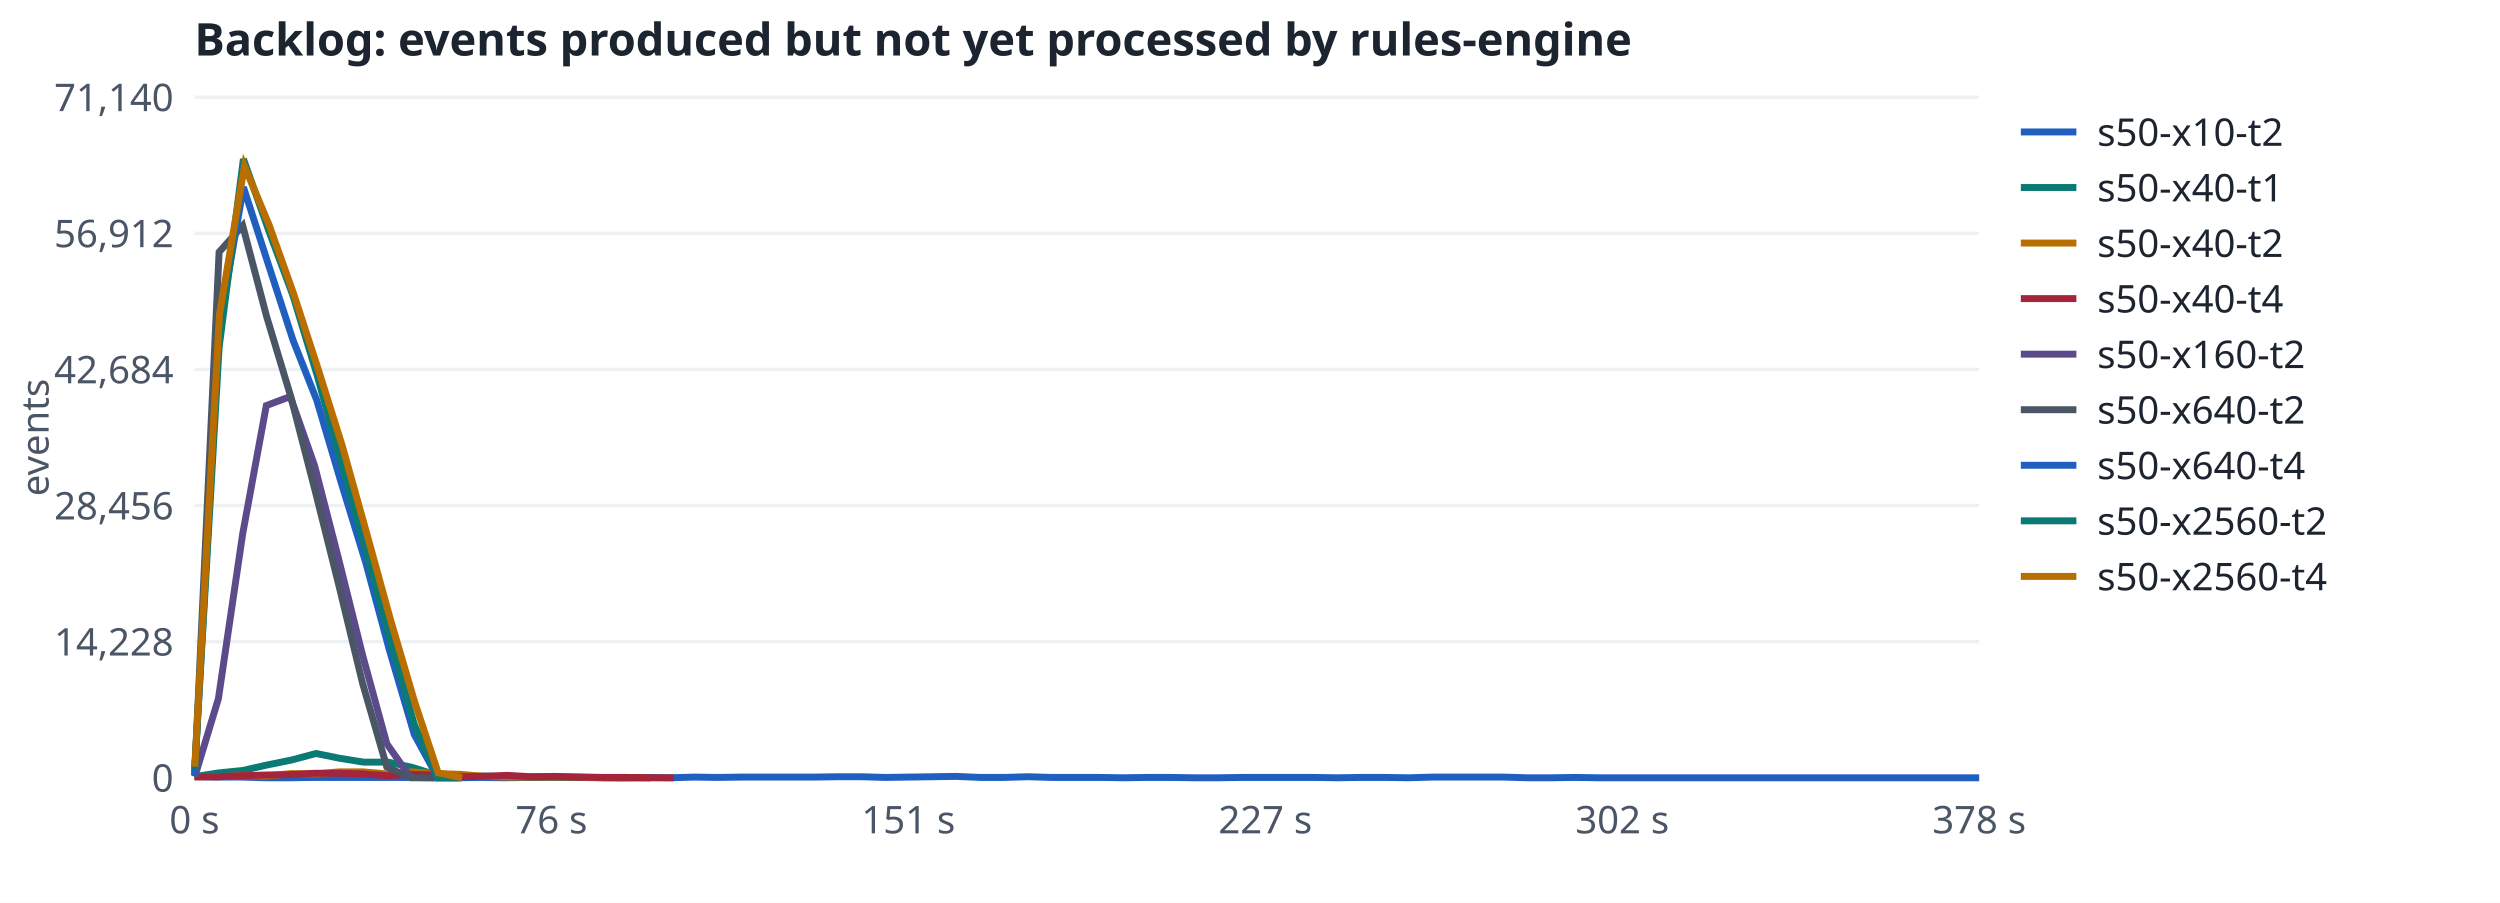
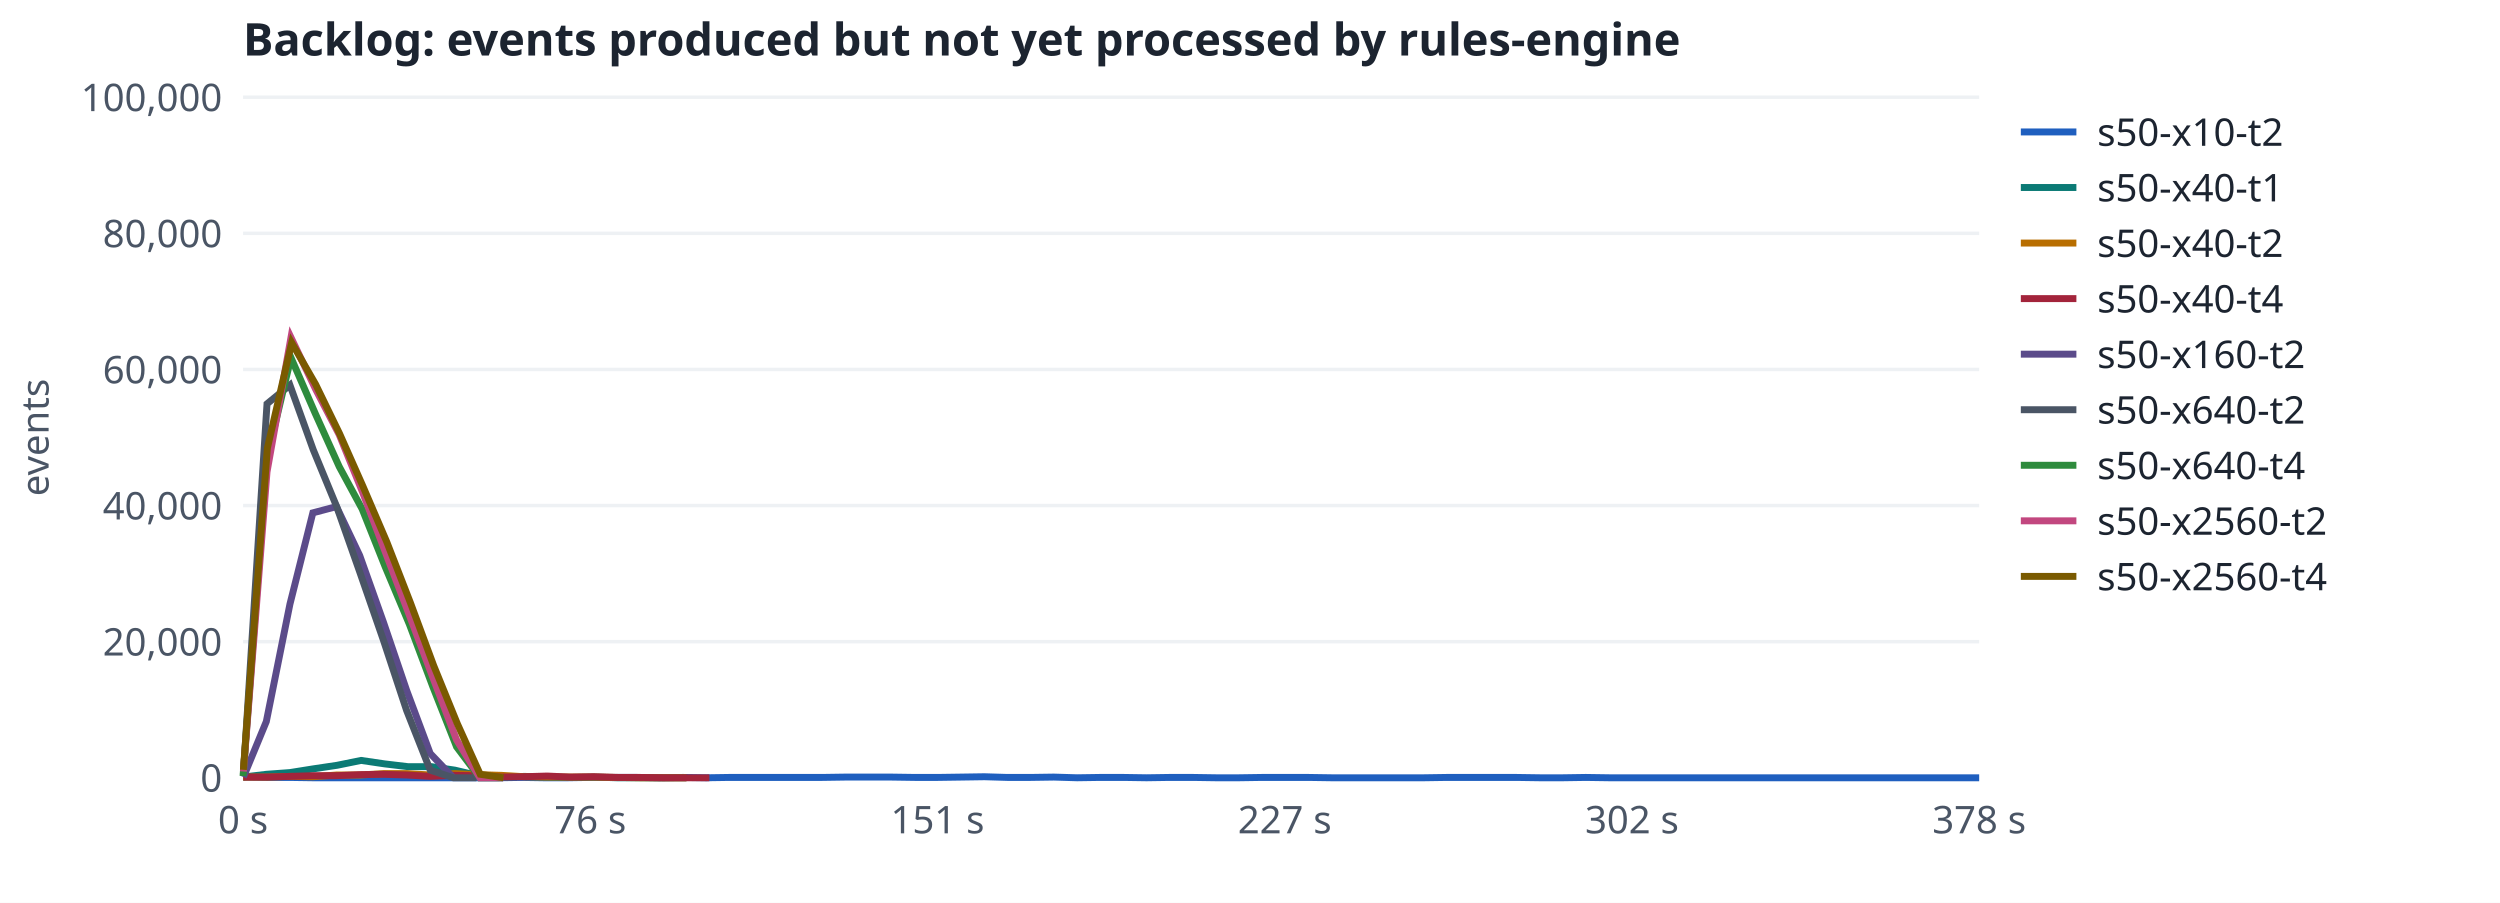
<svg xmlns="http://www.w3.org/2000/svg" viewBox="0 0 720 260" role="img" aria-label="Backlog: events produced but not yet processed by rules-engine" font-family="system-ui, sans-serif" font-size="11">
  <rect width="720" height="260" fill="#fff" />
-   <text x="56" y="16" font-size="13" font-weight="600" fill="#1C2430">Backlog: events produced but not yet processed by rules-engine</text>
-   <line x1="56" x2="570" y1="224.0" y2="224.0" stroke="#EEF1F4" />
-   <text x="50" y="228.0" text-anchor="end" fill="#4A5565">0</text>
-   <line x1="56" x2="570" y1="184.8" y2="184.8" stroke="#EEF1F4" />
-   <text x="50" y="188.8" text-anchor="end" fill="#4A5565">14,228</text>
-   <line x1="56" x2="570" y1="145.6" y2="145.6" stroke="#EEF1F4" />
-   <text x="50" y="149.6" text-anchor="end" fill="#4A5565">28,456</text>
-   <line x1="56" x2="570" y1="106.4" y2="106.4" stroke="#EEF1F4" />
-   <text x="50" y="110.4" text-anchor="end" fill="#4A5565">42,684</text>
-   <line x1="56" x2="570" y1="67.2" y2="67.2" stroke="#EEF1F4" />
-   <text x="50" y="71.2" text-anchor="end" fill="#4A5565">56,912</text>
-   <line x1="56" x2="570" y1="28.0" y2="28.0" stroke="#EEF1F4" />
-   <text x="50" y="32.0" text-anchor="end" fill="#4A5565">71,140</text>
-   <text x="56.0" y="240" text-anchor="middle" fill="#4A5565">0 s</text>
-   <text x="158.8" y="240" text-anchor="middle" fill="#4A5565">76 s</text>
-   <text x="261.6" y="240" text-anchor="middle" fill="#4A5565">151 s</text>
-   <text x="364.4" y="240" text-anchor="middle" fill="#4A5565">227 s</text>
-   <text x="467.2" y="240" text-anchor="middle" fill="#4A5565">302 s</text>
+   <text x="70" y="16" font-size="13" font-weight="600" fill="#1C2430">Backlog: events produced but not yet processed by rules-engine</text>
+   <line x1="70" x2="570" y1="224.0" y2="224.0" stroke="#EEF1F4" />
+   <text x="64" y="228.0" text-anchor="end" fill="#4A5565">0</text>
+   <line x1="70" x2="570" y1="184.8" y2="184.8" stroke="#EEF1F4" />
+   <text x="64" y="188.8" text-anchor="end" fill="#4A5565">20,000</text>
+   <line x1="70" x2="570" y1="145.6" y2="145.6" stroke="#EEF1F4" />
+   <text x="64" y="149.6" text-anchor="end" fill="#4A5565">40,000</text>
+   <line x1="70" x2="570" y1="106.4" y2="106.4" stroke="#EEF1F4" />
+   <text x="64" y="110.4" text-anchor="end" fill="#4A5565">60,000</text>
+   <line x1="70" x2="570" y1="67.2" y2="67.2" stroke="#EEF1F4" />
+   <text x="64" y="71.2" text-anchor="end" fill="#4A5565">80,000</text>
+   <line x1="70" x2="570" y1="28.0" y2="28.0" stroke="#EEF1F4" />
+   <text x="64" y="32.0" text-anchor="end" fill="#4A5565">100,000</text>
+   <text x="70.0" y="240" text-anchor="middle" fill="#4A5565">0 s</text>
+   <text x="170.0" y="240" text-anchor="middle" fill="#4A5565">76 s</text>
+   <text x="270.0" y="240" text-anchor="middle" fill="#4A5565">151 s</text>
+   <text x="370.0" y="240" text-anchor="middle" fill="#4A5565">227 s</text>
+   <text x="470.0" y="240" text-anchor="middle" fill="#4A5565">302 s</text>
  <text x="570.0" y="240" text-anchor="middle" fill="#4A5565">378 s</text>
  <text x="14" y="126" transform="rotate(-90 14 126)" text-anchor="middle" fill="#4A5565">events</text>
-   <path d="M56.0,223.7 L62.9,223.8 L69.7,223.8 L76.7,224.0 L83.5,224.0 L90.4,223.9 L97.2,223.9 L104.0,223.9 L111.0,223.9 L117.8,223.9 L124.6,224.0 L131.5,224.0 L138.3,223.9 L145.1,224.0 L152.1,223.9 L158.9,223.9 L165.7,223.9 L172.6,223.9 L179.4,224.0 L186.2,223.9 L193.1,224.0 L199.9,223.8 L206.7,223.9 L213.7,223.8 L220.5,223.8 L227.4,223.8 L234.2,223.8 L241.2,223.7 L248.0,223.7 L254.9,223.9 L261.7,223.8 L268.6,223.7 L275.4,223.6 L282.3,223.9 L289.2,223.9 L296.0,223.7 L302.9,223.9 L309.7,223.9 L316.7,223.9 L323.5,224.0 L330.3,223.9 L337.2,223.9 L344.0,224.0 L350.8,224.0 L357.8,223.9 L364.6,223.9 L371.4,223.9 L378.3,223.9 L385.1,224.0 L391.9,223.9 L398.8,223.9 L405.7,224.0 L412.5,223.8 L419.4,223.8 L426.2,223.8 L433.0,223.8 L439.9,224.0 L446.7,224.0 L453.5,223.9 L460.5,224.0 L467.3,224.0 L474.1,224.0 L481.0,224.0 L487.8,224.0 L494.6,224.0 L501.6,224.0 L508.4,224.0 L515.2,224.0 L522.1,224.0 L528.9,224.0 L535.7,224.0 L542.5,224.0 L549.5,224.0 L556.3,224.0 L563.1,224.0 L570.0,224.0" fill="none" stroke="#1F5FBF" stroke-width="2" />
+   <path d="M70.0,223.8 L76.7,223.9 L83.4,223.9 L90.1,224.0 L96.7,224.0 L103.5,224.0 L110.1,224.0 L116.7,224.0 L123.5,224.0 L130.1,224.0 L136.7,224.0 L143.5,224.0 L150.1,223.9 L156.7,224.0 L163.4,224.0 L170.1,223.9 L176.7,223.9 L183.4,223.9 L190.0,224.0 L196.7,223.9 L203.4,224.0 L210.0,223.9 L216.6,223.9 L223.4,223.9 L230.0,223.9 L236.8,223.9 L243.4,223.8 L250.1,223.8 L256.7,223.8 L263.5,223.9 L270.1,223.9 L276.9,223.8 L283.5,223.7 L290.1,223.9 L296.8,223.9 L303.5,223.8 L310.2,224.0 L316.8,223.9 L323.6,223.9 L330.2,224.0 L336.8,223.9 L343.6,223.9 L350.2,224.0 L356.8,224.0 L363.5,223.9 L370.2,223.9 L376.8,223.9 L383.5,224.0 L390.1,224.0 L396.8,224.0 L403.5,224.0 L410.1,224.0 L416.7,223.9 L423.5,223.9 L430.1,223.9 L436.7,223.9 L443.5,224.0 L450.1,224.0 L456.7,223.9 L463.5,224.0 L470.1,224.0 L476.7,224.0 L483.4,224.0 L490.1,224.0 L496.7,224.0 L503.4,224.0 L510.0,224.0 L516.7,224.0 L523.4,224.0 L530.0,224.0 L536.6,224.0 L543.3,224.0 L550.0,224.0 L556.6,224.0 L563.3,224.0 L570.0,224.0" fill="none" stroke="#1F5FBF" stroke-width="2" />
  <line x1="582" x2="598" y1="38" y2="38" stroke="#1F5FBF" stroke-width="2" />
  <text x="604" y="42" fill="#1C2430">s50-x10-t2</text>
-   <path d="M56.0,223.7 L62.9,222.6 L69.9,221.9 L77.0,220.3 L83.9,218.9 L91.0,217.0 L97.9,218.4 L104.8,219.5 L111.8,219.5 L118.7,221.0 L125.7,223.2 L132.5,223.7 L139.4,223.5 L146.2,223.7 L153.1,223.8 L159.9,223.8 L166.7,223.9 L173.7,224.0 L180.5,224.0 L187.3,224.0" fill="none" stroke="#0B7A75" stroke-width="2" />
+   <path d="M70.0,223.8 L76.7,223.0 L83.5,222.5 L90.4,221.4 L97.1,220.4 L104.0,219.0 L110.8,220.0 L117.5,220.8 L124.3,220.8 L131.0,221.8 L137.8,223.4 L144.4,223.8 L151.1,223.6 L157.7,223.8 L164.5,223.9 L171.1,223.8 L177.7,224.0 L184.5,224.0 L191.1,224.0 L197.7,224.0" fill="none" stroke="#0B7A75" stroke-width="2" />
  <line x1="582" x2="598" y1="54" y2="54" stroke="#0B7A75" stroke-width="2" />
  <text x="604" y="58" fill="#1C2430">s50-x40-t1</text>
-   <path d="M56.0,223.7 L62.9,223.7 L69.9,223.4 L76.7,223.5 L83.8,222.8 L90.7,222.9 L97.6,222.3 L104.6,222.3 L111.5,222.9 L118.6,222.3 L125.5,222.8 L132.5,223.0 L139.4,223.6 L146.2,223.8 L153.1,223.8 L159.9,223.8 L166.7,223.8 L173.7,224.0 L180.5,224.0 L187.3,224.0" fill="none" stroke="#B86E00" stroke-width="2" />
+   <path d="M70.0,223.8 L76.7,223.8 L83.5,223.6 L90.1,223.7 L97.0,223.2 L103.7,223.2 L110.5,222.8 L117.2,222.8 L124.0,223.2 L130.9,222.8 L137.6,223.1 L144.4,223.3 L151.1,223.7 L157.7,223.8 L164.5,223.8 L171.1,223.8 L177.7,223.9 L184.5,224.0 L191.1,224.0 L197.7,224.0" fill="none" stroke="#B86E00" stroke-width="2" />
  <line x1="582" x2="598" y1="70" y2="70" stroke="#B86E00" stroke-width="2" />
  <text x="604" y="74" fill="#1C2430">s50-x40-t2</text>
-   <path d="M56.1,223.7 L62.9,223.7 L69.9,223.4 L76.7,223.2 L83.6,223.1 L90.6,222.7 L97.5,222.7 L104.4,222.9 L111.4,223.4 L118.3,223.0 L125.2,223.2 L132.1,223.7 L139.0,223.6 L146.1,223.3 L152.9,223.7 L159.8,223.6 L166.6,223.8 L173.5,223.9 L180.4,223.9 L187.2,224.0 L194.1,224.0" fill="none" stroke="#A3243B" stroke-width="2" />
+   <path d="M70.1,223.8 L76.7,223.8 L83.5,223.6 L90.1,223.4 L96.9,223.4 L103.6,223.1 L110.4,223.0 L117.1,223.2 L123.9,223.6 L130.6,223.3 L137.4,223.4 L144.0,223.8 L150.7,223.7 L157.6,223.5 L164.2,223.8 L171.0,223.7 L177.6,223.9 L184.3,223.9 L191.0,224.0 L197.6,224.0 L204.3,224.0" fill="none" stroke="#A3243B" stroke-width="2" />
  <line x1="582" x2="598" y1="86" y2="86" stroke="#A3243B" stroke-width="2" />
  <text x="604" y="90" fill="#1C2430">s50-x40-t4</text>
-   <path d="M56.1,223.7 L62.9,201.2 L69.9,153.7 L76.7,116.8 L83.6,114.2 L90.6,134.1 L97.5,160.9 L104.4,188.6 L111.4,214.2 L118.3,224.0" fill="none" stroke="#5B4B8A" stroke-width="2" />
+   <path d="M70.1,223.8 L76.7,207.8 L83.5,174.0 L90.1,147.7 L96.9,145.9 L103.6,160.0 L110.4,179.1 L117.1,198.8 L123.9,217.0 L130.6,224.0" fill="none" stroke="#5B4B8A" stroke-width="2" />
  <line x1="582" x2="598" y1="102" y2="102" stroke="#5B4B8A" stroke-width="2" />
  <text x="604" y="106" fill="#1C2430">s50-x160-t2</text>
-   <path d="M56.1,222.5 L63.1,72.6 L69.9,65.0 L76.8,91.2 L83.8,114.4 L90.7,141.1 L97.6,168.6 L104.4,196.7 L111.4,220.9 L118.3,224.0 L125.1,224.0" fill="none" stroke="#4A5565" stroke-width="2" />
+   <path d="M70.1,222.9 L76.9,116.3 L83.5,110.9 L90.2,129.5 L97.0,146.0 L103.7,165.0 L110.5,184.6 L117.1,204.6 L123.9,221.8 L130.6,224.0 L137.2,224.0" fill="none" stroke="#4A5565" stroke-width="2" />
  <line x1="582" x2="598" y1="118" y2="118" stroke="#4A5565" stroke-width="2" />
  <text x="604" y="122" fill="#1C2430">s50-x640-t2</text>
-   <path d="M56.0,223.3 L63.1,94.6 L70.1,53.9 L77.4,76.5 L84.4,98.0 L91.2,115.2 L98.2,138.8 L105.3,161.9 L112.2,187.4 L119.3,211.5 L126.1,224.0 L132.9,224.0" fill="none" stroke="#1F5FBF" stroke-width="2" />
-   <line x1="582" x2="598" y1="134" y2="134" stroke="#1F5FBF" stroke-width="2" />
+   <path d="M70.0,223.5 L76.9,132.0 L83.8,103.0 L90.8,119.1 L97.7,134.4 L104.3,146.6 L111.0,163.4 L117.9,179.8 L124.7,197.9 L131.5,215.1 L138.2,224.0 L144.8,224.0" fill="none" stroke="#2E8B3D" stroke-width="2" />
+   <line x1="582" x2="598" y1="134" y2="134" stroke="#2E8B3D" stroke-width="2" />
  <text x="604" y="138" fill="#1C2430">s50-x640-t4</text>
-   <path d="M56.1,221.4 L63.1,100.1 L70.1,45.8 L77.5,66.7 L84.4,85.2 L91.4,108.3 L98.3,133.4 L105.3,158.3 L112.2,183.6 L119.3,208.6 L126.1,224.0 L133.0,224.0" fill="none" stroke="#0B7A75" stroke-width="2" />
-   <line x1="582" x2="598" y1="150" y2="150" stroke="#0B7A75" stroke-width="2" />
+   <path d="M70.1,222.2 L76.9,135.9 L83.8,97.2 L90.9,112.1 L97.7,125.2 L104.4,141.7 L111.2,159.6 L117.9,177.2 L124.7,195.2 L131.5,213.1 L138.2,224.0 L144.9,224.0" fill="none" stroke="#C2477F" stroke-width="2" />
+   <line x1="582" x2="598" y1="150" y2="150" stroke="#C2477F" stroke-width="2" />
  <text x="604" y="154" fill="#1C2430">s50-x2560-t2</text>
-   <path d="M56.1,220.8 L63.2,90.6 L70.4,47.8 L77.5,64.8 L84.6,84.7 L91.5,105.9 L98.6,128.5 L105.5,153.2 L112.5,178.6 L119.4,202.1 L126.2,222.6 L133.1,224.0" fill="none" stroke="#B86E00" stroke-width="2" />
-   <line x1="582" x2="598" y1="166" y2="166" stroke="#B86E00" stroke-width="2" />
+   <path d="M70.1,221.7 L77.0,129.1 L84.0,98.7 L90.9,110.7 L97.8,124.9 L104.5,140.0 L111.4,156.1 L118.2,173.6 L124.9,191.7 L131.7,208.4 L138.3,223.0 L145.0,224.0" fill="none" stroke="#7A5A00" stroke-width="2" />
+   <line x1="582" x2="598" y1="166" y2="166" stroke="#7A5A00" stroke-width="2" />
  <text x="604" y="170" fill="#1C2430">s50-x2560-t4</text>
</svg>
